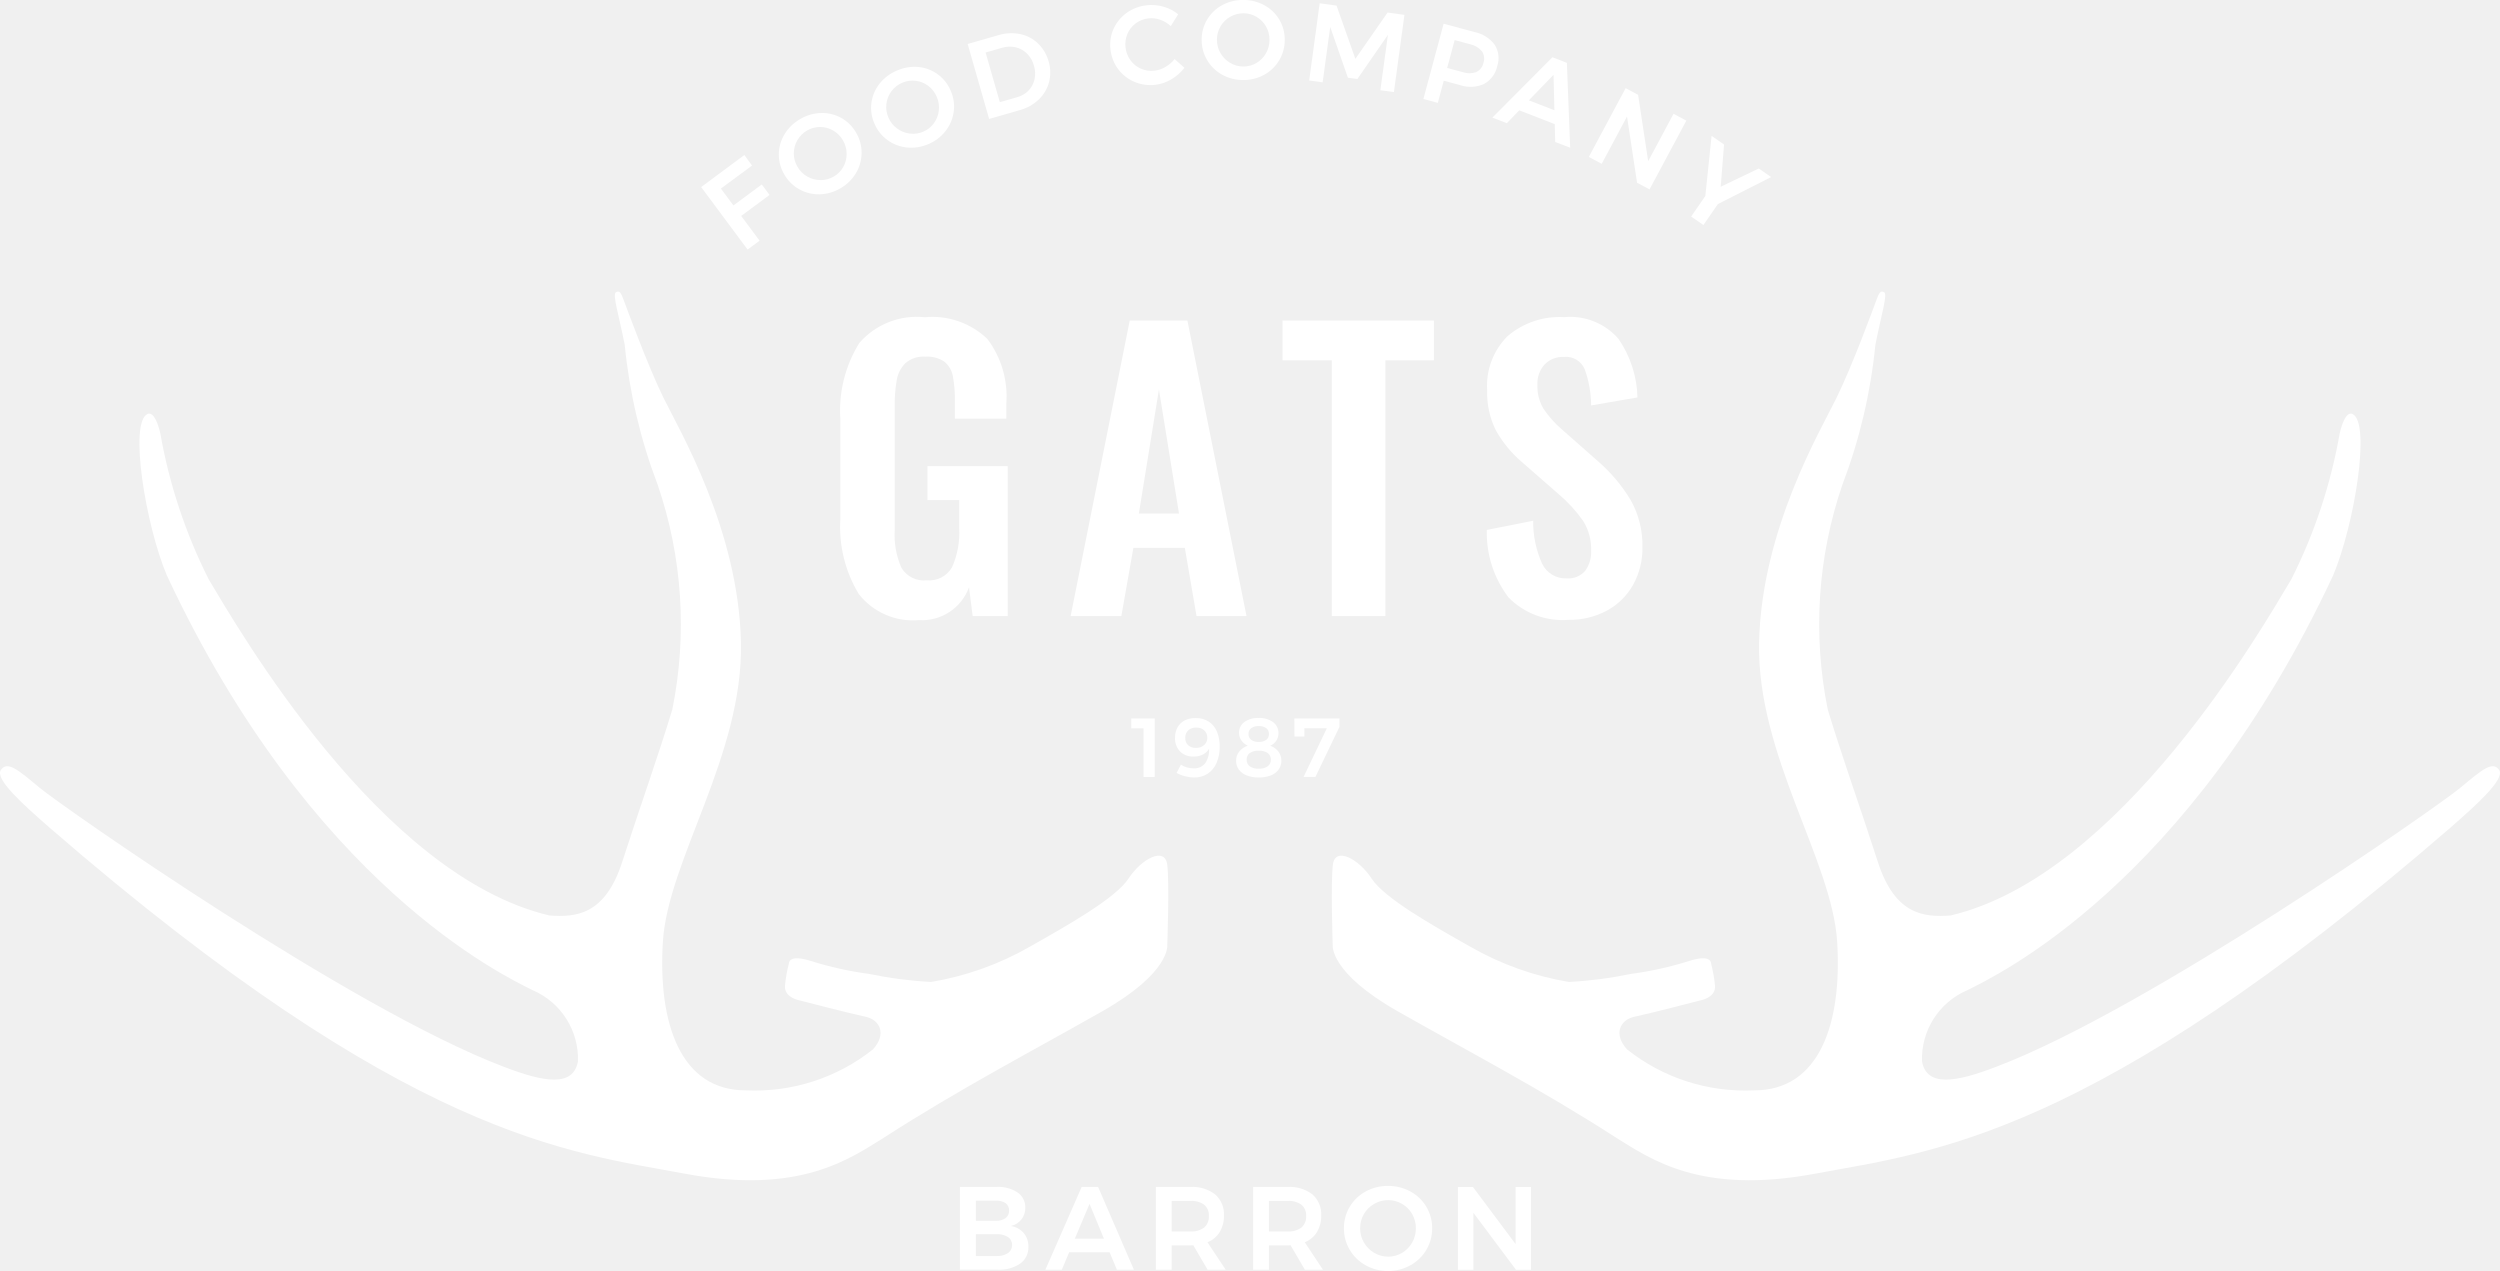
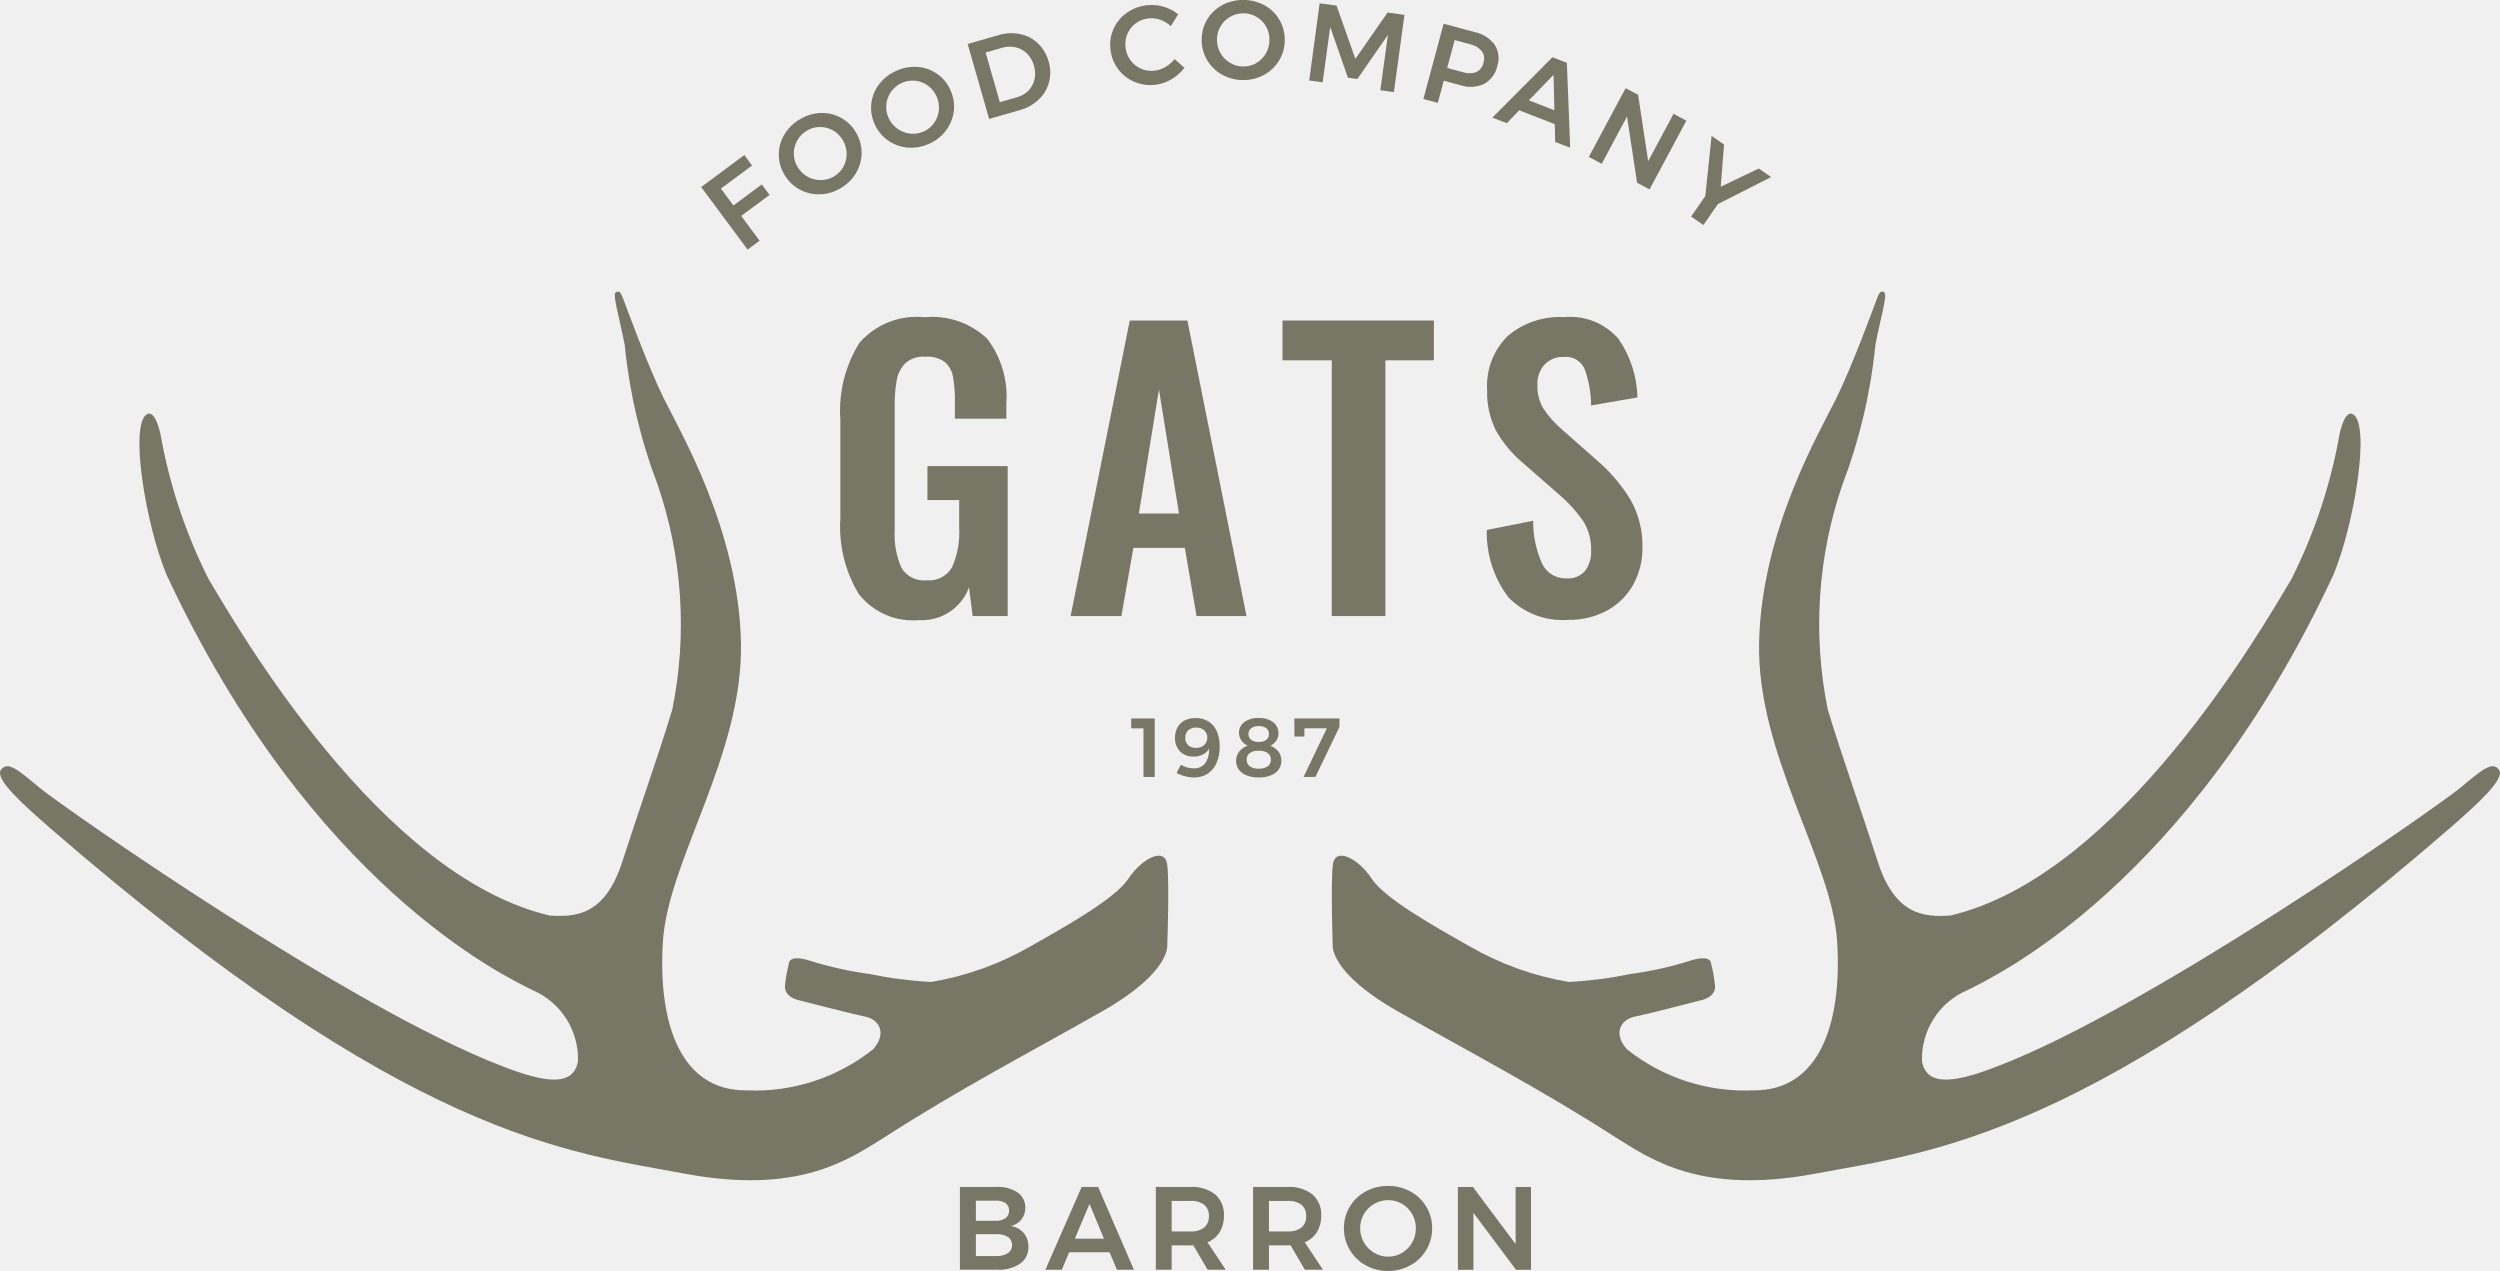
<svg xmlns="http://www.w3.org/2000/svg" width="108.705" height="55.263" viewBox="0 0 108.705 55.263">
  <g id="Group_9" data-name="Group 9" transform="translate(0 0)">
    <g id="Group_8" data-name="Group 8" transform="translate(0)">
      <g id="Group_1" data-name="Group 1" transform="translate(57.904 12.679)">
-         <path id="Path_1" data-name="Path 1" d="M-2451.519,2422.634s-.152,1.183,2.821,2.873,6.263,3.407,9.483,5.487c1.517.937,3.687,2.513,8.685,1.575s11.981-1.5,27.609-15.042c1.154-1.011,2.4-2.123,2.116-2.517s-.731-.012-1.69.787-13.539,9.609-20.158,12.119c-1.789.692-3.037.89-3.243-.229a3.251,3.251,0,0,1,1.965-3.092c1.254-.623,9.635-4.591,15.916-18.047.921-2.188,1.649-6.646.837-7.009,0,0-.308-.221-.556.847a22.888,22.888,0,0,1-2.1,6.336c-1.274,2.128-7.433,12.879-14.817,14.622-1.129.081-2.413,0-3.162-2.324s-1.537-4.511-2.18-6.63a18.7,18.7,0,0,1,.637-9.78,23.574,23.574,0,0,0,1.434-6.084c.271-1.365.54-2.194.378-2.283s-.22.03-.343.365-1.038,2.829-1.728,4.234-3.263,5.74-3.364,10.635,3.176,9.458,3.395,13.014-.774,6.473-3.623,6.457a8.244,8.244,0,0,1-5.513-1.781c-.616-.677-.293-1.295.332-1.423s2.826-.7,2.826-.7.717-.113.665-.653a5.833,5.833,0,0,0-.169-.953s.041-.436-.959-.114a14.975,14.975,0,0,1-2.523.56,17.986,17.986,0,0,1-2.7.351,12.888,12.888,0,0,1-4.295-1.537c-1.653-.933-3.729-2.105-4.286-2.961s-1.581-1.4-1.682-.608S-2451.519,2422.634-2451.519,2422.634Z" transform="translate(2451.564 -2394.216)" fill="#FFFFFF" />
+         <path id="Path_1" data-name="Path 1" d="M-2451.519,2422.634s-.152,1.183,2.821,2.873,6.263,3.407,9.483,5.487c1.517.937,3.687,2.513,8.685,1.575s11.981-1.5,27.609-15.042c1.154-1.011,2.4-2.123,2.116-2.517s-.731-.012-1.69.787-13.539,9.609-20.158,12.119c-1.789.692-3.037.89-3.243-.229a3.251,3.251,0,0,1,1.965-3.092c1.254-.623,9.635-4.591,15.916-18.047.921-2.188,1.649-6.646.837-7.009,0,0-.308-.221-.556.847a22.888,22.888,0,0,1-2.1,6.336c-1.274,2.128-7.433,12.879-14.817,14.622-1.129.081-2.413,0-3.162-2.324s-1.537-4.511-2.18-6.63a18.7,18.7,0,0,1,.637-9.78,23.574,23.574,0,0,0,1.434-6.084c.271-1.365.54-2.194.378-2.283s-.22.03-.343.365-1.038,2.829-1.728,4.234-3.263,5.74-3.364,10.635,3.176,9.458,3.395,13.014-.774,6.473-3.623,6.457a8.244,8.244,0,0,1-5.513-1.781c-.616-.677-.293-1.295.332-1.423s2.826-.7,2.826-.7.717-.113.665-.653a5.833,5.833,0,0,0-.169-.953s.041-.436-.959-.114a14.975,14.975,0,0,1-2.523.56,17.986,17.986,0,0,1-2.7.351,12.888,12.888,0,0,1-4.295-1.537c-1.653-.933-3.729-2.105-4.286-2.961s-1.581-1.4-1.682-.608S-2451.519,2422.634-2451.519,2422.634Z" transform="translate(2451.564 -2394.216)" fill="#787664" />
      </g>
      <g id="Group_2" data-name="Group 2" transform="translate(0 12.679)">
-         <path id="Path_2" data-name="Path 2" d="M-2475.313,2422.634s.152,1.183-2.821,2.873-6.263,3.407-9.483,5.487c-1.516.937-3.686,2.513-8.685,1.575s-11.981-1.5-27.608-15.042c-1.156-1.011-2.405-2.123-2.116-2.517s.729-.012,1.689.787,13.538,9.609,20.158,12.119c1.789.692,3.038.89,3.242-.229a3.252,3.252,0,0,0-1.964-3.092c-1.254-.623-9.636-4.591-15.916-18.047-.921-2.188-1.649-6.646-.837-7.009,0,0,.309-.221.558.847a22.906,22.906,0,0,0,2.1,6.336c1.276,2.128,7.436,12.879,14.818,14.622,1.13.081,2.414,0,3.163-2.324s1.536-4.511,2.18-6.63a18.709,18.709,0,0,0-.638-9.78,23.547,23.547,0,0,1-1.432-6.084c-.271-1.365-.543-2.194-.38-2.283s.22.03.345.365,1.037,2.829,1.726,4.234,3.264,5.74,3.364,10.635-3.176,9.458-3.395,13.014.774,6.473,3.622,6.457a8.245,8.245,0,0,0,5.512-1.781c.617-.677.293-1.295-.331-1.423s-2.826-.7-2.826-.7-.718-.113-.667-.653a5.908,5.908,0,0,1,.169-.953s-.041-.436.96-.114a14.992,14.992,0,0,0,2.523.56,17.991,17.991,0,0,0,2.7.351,12.89,12.89,0,0,0,4.3-1.537c1.651-.933,3.727-2.105,4.286-2.961s1.58-1.4,1.682-.608S-2475.313,2422.634-2475.313,2422.634Z" transform="translate(2526.068 -2394.216)" fill="#FFFFFF" />
+         <path id="Path_2" data-name="Path 2" d="M-2475.313,2422.634s.152,1.183-2.821,2.873-6.263,3.407-9.483,5.487c-1.516.937-3.686,2.513-8.685,1.575s-11.981-1.5-27.608-15.042c-1.156-1.011-2.405-2.123-2.116-2.517s.729-.012,1.689.787,13.538,9.609,20.158,12.119c1.789.692,3.038.89,3.242-.229a3.252,3.252,0,0,0-1.964-3.092c-1.254-.623-9.636-4.591-15.916-18.047-.921-2.188-1.649-6.646-.837-7.009,0,0,.309-.221.558.847a22.906,22.906,0,0,0,2.1,6.336c1.276,2.128,7.436,12.879,14.818,14.622,1.13.081,2.414,0,3.163-2.324s1.536-4.511,2.18-6.63a18.709,18.709,0,0,0-.638-9.78,23.547,23.547,0,0,1-1.432-6.084c-.271-1.365-.543-2.194-.38-2.283s.22.03.345.365,1.037,2.829,1.726,4.234,3.264,5.74,3.364,10.635-3.176,9.458-3.395,13.014.774,6.473,3.622,6.457a8.245,8.245,0,0,0,5.512-1.781c.617-.677.293-1.295-.331-1.423s-2.826-.7-2.826-.7-.718-.113-.667-.653a5.908,5.908,0,0,1,.169-.953s-.041-.436.96-.114a14.992,14.992,0,0,0,2.523.56,17.991,17.991,0,0,0,2.7.351,12.89,12.89,0,0,0,4.3-1.537c1.651-.933,3.727-2.105,4.286-2.961s1.58-1.4,1.682-.608S-2475.313,2422.634-2475.313,2422.634Z" transform="translate(2526.068 -2394.216)" fill="#787664" />
      </g>
      <g id="Group_3" data-name="Group 3" transform="translate(36.539 13.794)">
-         <path id="Path_3" data-name="Path 3" d="M-2478.254,2407.684a5.644,5.644,0,0,1-.8-3.276v-4.316a5.572,5.572,0,0,1,.825-3.323,3.3,3.3,0,0,1,2.84-1.119,3.459,3.459,0,0,1,2.728.944,4.152,4.152,0,0,1,.825,2.8v.665h-2.237v-.728a5.6,5.6,0,0,0-.087-1.111,1.061,1.061,0,0,0-.365-.634,1.315,1.315,0,0,0-.832-.222,1.187,1.187,0,0,0-.872.286,1.374,1.374,0,0,0-.373.73,6.166,6.166,0,0,0-.088,1.157v5.379a3.529,3.529,0,0,0,.294,1.634,1.139,1.139,0,0,0,1.1.539,1.144,1.144,0,0,0,1.1-.57,3.712,3.712,0,0,0,.31-1.714V2403.6h-1.381v-1.476h3.49v6.521h-1.524l-.158-1.252a2.177,2.177,0,0,1-2.174,1.427A2.99,2.99,0,0,1-2478.254,2407.684Z" transform="translate(2479.055 -2395.65)" fill="#FFFFFF" />
-         <path id="Path_4" data-name="Path 4" d="M-2463.6,2395.834h2.506l2.57,12.85h-2.173l-.508-2.966h-2.237l-.523,2.966h-2.206Zm2.141,8.393-.872-5.395-.873,5.395Z" transform="translate(2476.185 -2395.691)" fill="#FFFFFF" />
-         <path id="Path_5" data-name="Path 5" d="M-2452.174,2397.564h-2.142v-1.73h6.583v1.73h-2.109v11.12h-2.332Z" transform="translate(2473.543 -2395.691)" fill="#FFFFFF" />
-         <path id="Path_6" data-name="Path 6" d="M-2441.941,2407.834a4.627,4.627,0,0,1-.944-2.935l2.015-.4a4.44,4.44,0,0,0,.388,1.865,1.133,1.133,0,0,0,1.07.642.97.97,0,0,0,.8-.325,1.363,1.363,0,0,0,.262-.88,2.3,2.3,0,0,0-.341-1.286,6.2,6.2,0,0,0-1.071-1.173l-1.618-1.413a5.032,5.032,0,0,1-1.118-1.372,3.687,3.687,0,0,1-.373-1.739,3.043,3.043,0,0,1,.889-2.347,3.474,3.474,0,0,1,2.459-.825,2.776,2.776,0,0,1,2.363.944,4.685,4.685,0,0,1,.825,2.547l-2.015.348a4.743,4.743,0,0,0-.277-1.571.882.882,0,0,0-.9-.539,1.1,1.1,0,0,0-.849.333,1.229,1.229,0,0,0-.31.873,1.924,1.924,0,0,0,.254,1.031,4.432,4.432,0,0,0,.793.9l1.6,1.411a7.039,7.039,0,0,1,1.412,1.682,4,4,0,0,1,.508,2.046,3.247,3.247,0,0,1-.405,1.634,2.875,2.875,0,0,1-1.133,1.118,3.409,3.409,0,0,1-1.683.405A3.286,3.286,0,0,1-2441.941,2407.834Z" transform="translate(2470.996 -2395.65)" fill="#FFFFFF" />
+         <path id="Path_3" data-name="Path 3" d="M-2478.254,2407.684a5.644,5.644,0,0,1-.8-3.276v-4.316a5.572,5.572,0,0,1,.825-3.323,3.3,3.3,0,0,1,2.84-1.119,3.459,3.459,0,0,1,2.728.944,4.152,4.152,0,0,1,.825,2.8v.665h-2.237v-.728a5.6,5.6,0,0,0-.087-1.111,1.061,1.061,0,0,0-.365-.634,1.315,1.315,0,0,0-.832-.222,1.187,1.187,0,0,0-.872.286,1.374,1.374,0,0,0-.373.73,6.166,6.166,0,0,0-.088,1.157v5.379a3.529,3.529,0,0,0,.294,1.634,1.139,1.139,0,0,0,1.1.539,1.144,1.144,0,0,0,1.1-.57,3.712,3.712,0,0,0,.31-1.714V2403.6h-1.381v-1.476h3.49v6.521h-1.524l-.158-1.252a2.177,2.177,0,0,1-2.174,1.427A2.99,2.99,0,0,1-2478.254,2407.684Z" transform="translate(2479.055 -2395.65)" fill="#787664" />
+         <path id="Path_4" data-name="Path 4" d="M-2463.6,2395.834h2.506l2.57,12.85h-2.173l-.508-2.966h-2.237l-.523,2.966h-2.206Zm2.141,8.393-.872-5.395-.873,5.395Z" transform="translate(2476.185 -2395.691)" fill="#787664" />
+         <path id="Path_5" data-name="Path 5" d="M-2452.174,2397.564h-2.142v-1.73h6.583v1.73h-2.109v11.12h-2.332Z" transform="translate(2473.543 -2395.691)" fill="#787664" />
+         <path id="Path_6" data-name="Path 6" d="M-2441.941,2407.834a4.627,4.627,0,0,1-.944-2.935l2.015-.4a4.44,4.44,0,0,0,.388,1.865,1.133,1.133,0,0,0,1.07.642.97.97,0,0,0,.8-.325,1.363,1.363,0,0,0,.262-.88,2.3,2.3,0,0,0-.341-1.286,6.2,6.2,0,0,0-1.071-1.173l-1.618-1.413a5.032,5.032,0,0,1-1.118-1.372,3.687,3.687,0,0,1-.373-1.739,3.043,3.043,0,0,1,.889-2.347,3.474,3.474,0,0,1,2.459-.825,2.776,2.776,0,0,1,2.363.944,4.685,4.685,0,0,1,.825,2.547l-2.015.348a4.743,4.743,0,0,0-.277-1.571.882.882,0,0,0-.9-.539,1.1,1.1,0,0,0-.849.333,1.229,1.229,0,0,0-.31.873,1.924,1.924,0,0,0,.254,1.031,4.432,4.432,0,0,0,.793.9l1.6,1.411a7.039,7.039,0,0,1,1.412,1.682,4,4,0,0,1,.508,2.046,3.247,3.247,0,0,1-.405,1.634,2.875,2.875,0,0,1-1.133,1.118,3.409,3.409,0,0,1-1.683.405A3.286,3.286,0,0,1-2441.941,2407.834Z" transform="translate(2470.996 -2395.65)" fill="#787664" />
      </g>
      <g id="Group_5" data-name="Group 5" transform="translate(49.189 31.223)">
        <g id="Group_4" data-name="Group 4">
-           <path id="Path_7" data-name="Path 7" d="M-2462.778,2418.1h1.02v2.543h-.487v-2.115h-.533Z" transform="translate(2462.778 -2418.082)" fill="#FFFFFF" />
-           <path id="Path_8" data-name="Path 8" d="M-2459.818,2420.22a1.034,1.034,0,0,0,.291.042.6.6,0,0,0,.512-.226.986.986,0,0,0,.164-.624.651.651,0,0,1-.269.25.866.866,0,0,1-.4.088.792.792,0,0,1-.591-.221.815.815,0,0,1-.218-.6.9.9,0,0,1,.11-.453.762.762,0,0,1,.314-.3,1.03,1.03,0,0,1,.477-.1,1.016,1.016,0,0,1,.557.149.95.95,0,0,1,.359.427,1.618,1.618,0,0,1,.125.665,1.732,1.732,0,0,1-.136.708,1.07,1.07,0,0,1-.387.47,1.034,1.034,0,0,1-.584.165,1.566,1.566,0,0,1-.4-.054,1.51,1.51,0,0,1-.368-.145l.189-.359A.934.934,0,0,0-2459.818,2420.22Zm.065-1.614a.425.425,0,0,0-.131.331.417.417,0,0,0,.123.319.476.476,0,0,0,.338.116.505.505,0,0,0,.367-.129.419.419,0,0,0,.13-.322.418.418,0,0,0-.122-.3.475.475,0,0,0-.361-.131A.485.485,0,0,0-2459.752,2418.606Z" transform="translate(2462.233 -2418.076)" fill="#FFFFFF" />
-           <path id="Path_9" data-name="Path 9" d="M-2455.3,2418.255a.588.588,0,0,1,.23.488.557.557,0,0,1-.094.316.64.64,0,0,1-.261.221.778.778,0,0,1,.354.254.644.644,0,0,1,.128.392.651.651,0,0,1-.12.389.753.753,0,0,1-.344.256,1.414,1.414,0,0,1-.521.089,1.417,1.417,0,0,1-.521-.089.775.775,0,0,1-.343-.252.634.634,0,0,1-.12-.385.629.629,0,0,1,.134-.4.794.794,0,0,1,.371-.256.7.7,0,0,1-.278-.233.561.561,0,0,1-.1-.323.563.563,0,0,1,.231-.473,1,1,0,0,1,.623-.177A1,1,0,0,1-2455.3,2418.255Zm-1.016,1.339a.335.335,0,0,0-.137.287.352.352,0,0,0,.137.295.634.634,0,0,0,.389.1.638.638,0,0,0,.387-.1.342.342,0,0,0,.14-.293.338.338,0,0,0-.14-.288.642.642,0,0,0-.39-.1A.635.635,0,0,0-2456.315,2419.594Zm.061-1.079a.3.3,0,0,0-.118.255.3.3,0,0,0,.118.253.524.524,0,0,0,.328.091.521.521,0,0,0,.327-.091.3.3,0,0,0,.116-.253.3.3,0,0,0-.116-.255.521.521,0,0,0-.327-.091A.524.524,0,0,0-2456.254,2418.515Z" transform="translate(2461.471 -2418.076)" fill="#FFFFFF" />
-           <path id="Path_10" data-name="Path 10" d="M-2453.653,2418.1h1.962v.363l-1.047,2.18h-.515l1.013-2.118h-.977l0,.36h-.432Z" transform="translate(2460.745 -2418.082)" fill="#FFFFFF" />
+           <path id="Path_7" data-name="Path 7" d="M-2462.778,2418.1h1.02v2.543h-.487v-2.115h-.533Z" transform="translate(2462.778 -2418.082)" fill="#787664" />
+           <path id="Path_8" data-name="Path 8" d="M-2459.818,2420.22a1.034,1.034,0,0,0,.291.042.6.6,0,0,0,.512-.226.986.986,0,0,0,.164-.624.651.651,0,0,1-.269.25.866.866,0,0,1-.4.088.792.792,0,0,1-.591-.221.815.815,0,0,1-.218-.6.9.9,0,0,1,.11-.453.762.762,0,0,1,.314-.3,1.03,1.03,0,0,1,.477-.1,1.016,1.016,0,0,1,.557.149.95.95,0,0,1,.359.427,1.618,1.618,0,0,1,.125.665,1.732,1.732,0,0,1-.136.708,1.07,1.07,0,0,1-.387.47,1.034,1.034,0,0,1-.584.165,1.566,1.566,0,0,1-.4-.054,1.51,1.51,0,0,1-.368-.145l.189-.359A.934.934,0,0,0-2459.818,2420.22Zm.065-1.614a.425.425,0,0,0-.131.331.417.417,0,0,0,.123.319.476.476,0,0,0,.338.116.505.505,0,0,0,.367-.129.419.419,0,0,0,.13-.322.418.418,0,0,0-.122-.3.475.475,0,0,0-.361-.131A.485.485,0,0,0-2459.752,2418.606Z" transform="translate(2462.233 -2418.076)" fill="#787664" />
+           <path id="Path_9" data-name="Path 9" d="M-2455.3,2418.255a.588.588,0,0,1,.23.488.557.557,0,0,1-.094.316.64.64,0,0,1-.261.221.778.778,0,0,1,.354.254.644.644,0,0,1,.128.392.651.651,0,0,1-.12.389.753.753,0,0,1-.344.256,1.414,1.414,0,0,1-.521.089,1.417,1.417,0,0,1-.521-.089.775.775,0,0,1-.343-.252.634.634,0,0,1-.12-.385.629.629,0,0,1,.134-.4.794.794,0,0,1,.371-.256.7.7,0,0,1-.278-.233.561.561,0,0,1-.1-.323.563.563,0,0,1,.231-.473,1,1,0,0,1,.623-.177A1,1,0,0,1-2455.3,2418.255Zm-1.016,1.339a.335.335,0,0,0-.137.287.352.352,0,0,0,.137.295.634.634,0,0,0,.389.1.638.638,0,0,0,.387-.1.342.342,0,0,0,.14-.293.338.338,0,0,0-.14-.288.642.642,0,0,0-.39-.1A.635.635,0,0,0-2456.315,2419.594Zm.061-1.079a.3.3,0,0,0-.118.255.3.3,0,0,0,.118.253.524.524,0,0,0,.328.091.521.521,0,0,0,.327-.091.3.3,0,0,0,.116-.253.3.3,0,0,0-.116-.255.521.521,0,0,0-.327-.091A.524.524,0,0,0-2456.254,2418.515Z" transform="translate(2461.471 -2418.076)" fill="#787664" />
+           <path id="Path_10" data-name="Path 10" d="M-2453.653,2418.1h1.962v.363l-1.047,2.18h-.515l1.013-2.118h-.977l0,.36h-.432Z" transform="translate(2460.745 -2418.082)" fill="#787664" />
        </g>
      </g>
      <g id="Group_6" data-name="Group 6" transform="translate(41.744 51.566)">
-         <path id="Path_11" data-name="Path 11" d="M-2469.851,2444.552a.771.771,0,0,1,.332.658.806.806,0,0,1-.167.511.806.806,0,0,1-.461.285.928.928,0,0,1,.563.309.905.905,0,0,1,.2.6.856.856,0,0,1-.358.728,1.609,1.609,0,0,1-.975.264h-1.645v-3.6h1.6A1.514,1.514,0,0,1-2469.851,2444.552Zm-.524,1.111a.394.394,0,0,0,.151-.33.376.376,0,0,0-.151-.319.677.677,0,0,0-.419-.108h-.874v.875h.874A.669.669,0,0,0-2470.375,2445.663Zm.095,1.527a.416.416,0,0,0,.186-.36.4.4,0,0,0-.186-.348.882.882,0,0,0-.514-.12h-.874v.951h.874A.865.865,0,0,0-2470.28,2447.19Z" transform="translate(2472.357 -2444.264)" fill="#FFFFFF" />
-         <path id="Path_12" data-name="Path 12" d="M-2464.471,2447.909l-.319-.76h-1.758l-.319.76h-.715l1.578-3.6h.715l1.557,3.6Zm-1.83-1.352h1.265l-.626-1.511Z" transform="translate(2471.293 -2444.264)" fill="#FFFFFF" />
-         <path id="Path_13" data-name="Path 13" d="M-2459.15,2447.909l-.623-1.064a1.168,1.168,0,0,1-.128.006h-.812v1.058h-.689v-3.6h1.5a1.616,1.616,0,0,1,1.08.325,1.133,1.133,0,0,1,.381.915,1.349,1.349,0,0,1-.183.72,1.105,1.105,0,0,1-.532.446l.791,1.193Zm-1.563-1.665h.812a.915.915,0,0,0,.6-.17.612.612,0,0,0,.205-.5.593.593,0,0,0-.205-.493.934.934,0,0,0-.6-.164h-.812Z" transform="translate(2469.916 -2444.264)" fill="#FFFFFF" />
-         <path id="Path_14" data-name="Path 14" d="M-2453.708,2447.909l-.622-1.064a1.175,1.175,0,0,1-.128.006h-.812v1.058h-.689v-3.6h1.5a1.62,1.62,0,0,1,1.081.325,1.142,1.142,0,0,1,.38.915,1.358,1.358,0,0,1-.183.72,1.115,1.115,0,0,1-.532.446l.791,1.193Zm-1.562-1.665h.812a.919.919,0,0,0,.6-.17.614.614,0,0,0,.205-.5.6.6,0,0,0-.205-.493.938.938,0,0,0-.6-.164h-.812Z" transform="translate(2468.703 -2444.264)" fill="#FFFFFF" />
-         <path id="Path_15" data-name="Path 15" d="M-2447.987,2444.494a1.792,1.792,0,0,1,.692.663,1.791,1.791,0,0,1,.253.936,1.805,1.805,0,0,1-.253.938,1.829,1.829,0,0,1-.692.671,1.952,1.952,0,0,1-.974.247,1.949,1.949,0,0,1-.974-.247,1.837,1.837,0,0,1-.691-.671,1.8,1.8,0,0,1-.252-.938,1.781,1.781,0,0,1,.252-.936,1.8,1.8,0,0,1,.691-.663,1.977,1.977,0,0,1,.974-.243A1.98,1.98,0,0,1-2447.987,2444.494Zm-1.575.537a1.208,1.208,0,0,0-.447.442,1.2,1.2,0,0,0-.164.62,1.2,1.2,0,0,0,.166.622,1.25,1.25,0,0,0,.447.448,1.183,1.183,0,0,0,.609.164,1.164,1.164,0,0,0,.6-.164,1.224,1.224,0,0,0,.439-.448,1.227,1.227,0,0,0,.162-.622,1.214,1.214,0,0,0-.162-.62,1.2,1.2,0,0,0-.439-.442,1.171,1.171,0,0,0-.6-.162A1.206,1.206,0,0,0-2449.562,2445.031Z" transform="translate(2467.571 -2444.251)" fill="#FFFFFF" />
-         <path id="Path_16" data-name="Path 16" d="M-2441.993,2444.31h.669v3.6h-.653l-1.851-2.477v2.477h-.674v-3.6h.653l1.856,2.484Z" transform="translate(2466.151 -2444.264)" fill="#FFFFFF" />
+         <path id="Path_11" data-name="Path 11" d="M-2469.851,2444.552a.771.771,0,0,1,.332.658.806.806,0,0,1-.167.511.806.806,0,0,1-.461.285.928.928,0,0,1,.563.309.905.905,0,0,1,.2.6.856.856,0,0,1-.358.728,1.609,1.609,0,0,1-.975.264h-1.645v-3.6h1.6A1.514,1.514,0,0,1-2469.851,2444.552Zm-.524,1.111a.394.394,0,0,0,.151-.33.376.376,0,0,0-.151-.319.677.677,0,0,0-.419-.108h-.874v.875h.874A.669.669,0,0,0-2470.375,2445.663Zm.095,1.527a.416.416,0,0,0,.186-.36.4.4,0,0,0-.186-.348.882.882,0,0,0-.514-.12h-.874v.951h.874A.865.865,0,0,0-2470.28,2447.19Z" transform="translate(2472.357 -2444.264)" fill="#787664" />
+         <path id="Path_12" data-name="Path 12" d="M-2464.471,2447.909l-.319-.76h-1.758l-.319.76h-.715l1.578-3.6h.715l1.557,3.6Zm-1.83-1.352h1.265l-.626-1.511Z" transform="translate(2471.293 -2444.264)" fill="#787664" />
+         <path id="Path_13" data-name="Path 13" d="M-2459.15,2447.909l-.623-1.064a1.168,1.168,0,0,1-.128.006h-.812v1.058h-.689v-3.6h1.5a1.616,1.616,0,0,1,1.08.325,1.133,1.133,0,0,1,.381.915,1.349,1.349,0,0,1-.183.72,1.105,1.105,0,0,1-.532.446l.791,1.193Zm-1.563-1.665h.812a.915.915,0,0,0,.6-.17.612.612,0,0,0,.205-.5.593.593,0,0,0-.205-.493.934.934,0,0,0-.6-.164h-.812Z" transform="translate(2469.916 -2444.264)" fill="#787664" />
+         <path id="Path_14" data-name="Path 14" d="M-2453.708,2447.909l-.622-1.064a1.175,1.175,0,0,1-.128.006h-.812v1.058h-.689v-3.6h1.5a1.62,1.62,0,0,1,1.081.325,1.142,1.142,0,0,1,.38.915,1.358,1.358,0,0,1-.183.72,1.115,1.115,0,0,1-.532.446l.791,1.193Zm-1.562-1.665h.812a.919.919,0,0,0,.6-.17.614.614,0,0,0,.205-.5.6.6,0,0,0-.205-.493.938.938,0,0,0-.6-.164h-.812Z" transform="translate(2468.703 -2444.264)" fill="#787664" />
+         <path id="Path_15" data-name="Path 15" d="M-2447.987,2444.494a1.792,1.792,0,0,1,.692.663,1.791,1.791,0,0,1,.253.936,1.805,1.805,0,0,1-.253.938,1.829,1.829,0,0,1-.692.671,1.952,1.952,0,0,1-.974.247,1.949,1.949,0,0,1-.974-.247,1.837,1.837,0,0,1-.691-.671,1.8,1.8,0,0,1-.252-.938,1.781,1.781,0,0,1,.252-.936,1.8,1.8,0,0,1,.691-.663,1.977,1.977,0,0,1,.974-.243A1.98,1.98,0,0,1-2447.987,2444.494Zm-1.575.537a1.208,1.208,0,0,0-.447.442,1.2,1.2,0,0,0-.164.62,1.2,1.2,0,0,0,.166.622,1.25,1.25,0,0,0,.447.448,1.183,1.183,0,0,0,.609.164,1.164,1.164,0,0,0,.6-.164,1.224,1.224,0,0,0,.439-.448,1.227,1.227,0,0,0,.162-.622,1.214,1.214,0,0,0-.162-.62,1.2,1.2,0,0,0-.439-.442,1.171,1.171,0,0,0-.6-.162A1.206,1.206,0,0,0-2449.562,2445.031Z" transform="translate(2467.571 -2444.251)" fill="#787664" />
+         <path id="Path_16" data-name="Path 16" d="M-2441.993,2444.31h.669v3.6h-.653l-1.851-2.477v2.477h-.674v-3.6h.653l1.856,2.484Z" transform="translate(2466.151 -2444.264)" fill="#787664" />
      </g>
      <g id="Group_7" data-name="Group 7" transform="translate(30.488)">
-         <path id="Path_17" data-name="Path 17" d="M-2486.84,2387.969l1.878-1.394.333.459-1.353,1,.545.735,1.233-.914.337.456-1.233.913.8,1.077-.521.386Z" transform="translate(2486.84 -2379.835)" fill="#FFFFFF" />
-         <path id="Path_18" data-name="Path 18" d="M-2480.662,2384.225a1.7,1.7,0,0,1,.877.211,1.7,1.7,0,0,1,.649.642,1.7,1.7,0,0,1,.24.884,1.726,1.726,0,0,1-.244.874,1.829,1.829,0,0,1-.676.662,1.833,1.833,0,0,1-.909.262,1.723,1.723,0,0,1-.882-.219,1.7,1.7,0,0,1-.65-.644,1.686,1.686,0,0,1-.239-.881,1.709,1.709,0,0,1,.249-.868,1.887,1.887,0,0,1,.678-.658A1.863,1.863,0,0,1-2480.662,2384.225Zm-1.028,1.184a1.149,1.149,0,0,0-.154.572,1.122,1.122,0,0,0,.16.581,1.127,1.127,0,0,0,.43.428,1.174,1.174,0,0,0,.577.152,1.119,1.119,0,0,0,.574-.156,1.082,1.082,0,0,0,.412-.419,1.145,1.145,0,0,0,.145-.573,1.167,1.167,0,0,0-.163-.583,1.141,1.141,0,0,0-.426-.427,1.125,1.125,0,0,0-.567-.151,1.111,1.111,0,0,0-.566.153A1.14,1.14,0,0,0-2481.689,2385.409Z" transform="translate(2485.872 -2379.311)" fill="#FFFFFF" />
-         <path id="Path_19" data-name="Path 19" d="M-2475.278,2381.646a1.682,1.682,0,0,1,.844.32,1.68,1.68,0,0,1,.565.717,1.685,1.685,0,0,1,.129.906,1.732,1.732,0,0,1-.351.837,1.838,1.838,0,0,1-.751.573,1.838,1.838,0,0,1-.936.148,1.72,1.72,0,0,1-.847-.326,1.685,1.685,0,0,1-.565-.718,1.681,1.681,0,0,1-.129-.9,1.708,1.708,0,0,1,.354-.831,1.874,1.874,0,0,1,.754-.569A1.881,1.881,0,0,1-2475.278,2381.646Zm-1.166,1.049a1.14,1.14,0,0,0-.223.549,1.126,1.126,0,0,0,.087.6,1.119,1.119,0,0,0,.375.476,1.173,1.173,0,0,0,.554.222,1.1,1.1,0,0,0,.587-.083,1.069,1.069,0,0,0,.46-.365,1.141,1.141,0,0,0,.216-.55,1.162,1.162,0,0,0-.09-.6,1.152,1.152,0,0,0-.37-.477,1.132,1.132,0,0,0-.544-.22,1.113,1.113,0,0,0-.582.082A1.165,1.165,0,0,0-2476.444,2382.694Z" transform="translate(2484.722 -2378.734)" fill="#FFFFFF" />
-         <path id="Path_20" data-name="Path 20" d="M-2469.642,2379.8a1.57,1.57,0,0,1,.771.407,1.717,1.717,0,0,1,.461.779,1.683,1.683,0,0,1,.019.9,1.608,1.608,0,0,1-.446.756,1.933,1.933,0,0,1-.829.464l-1.331.382-.933-3.259,1.354-.388A1.9,1.9,0,0,1-2469.642,2379.8Zm.354,2.458a1.015,1.015,0,0,0,.264-.488,1.175,1.175,0,0,0-.024-.6,1.169,1.169,0,0,0-.3-.521,1.029,1.029,0,0,0-.494-.276,1.145,1.145,0,0,0-.587.02l-.721.208.619,2.158.745-.213A1.122,1.122,0,0,0-2469.288,2382.262Z" transform="translate(2483.518 -2378.317)" fill="#FFFFFF" />
-         <path id="Path_21" data-name="Path 21" d="M-2461.784,2378.821a1.132,1.132,0,0,0-.507-.059,1.134,1.134,0,0,0-.555.215,1.089,1.089,0,0,0-.362.458,1.148,1.148,0,0,0-.082.592,1.146,1.146,0,0,0,.215.557,1.1,1.1,0,0,0,.457.367,1.109,1.109,0,0,0,.59.085,1.182,1.182,0,0,0,.471-.161,1.4,1.4,0,0,0,.4-.343l.428.379a1.992,1.992,0,0,1-.567.5,1.755,1.755,0,0,1-.693.239,1.787,1.787,0,0,1-.917-.129,1.7,1.7,0,0,1-.707-.554,1.732,1.732,0,0,1-.332-.852,1.682,1.682,0,0,1,.135-.9,1.723,1.723,0,0,1,.57-.694,1.832,1.832,0,0,1,.877-.329,1.805,1.805,0,0,1,.723.062,1.748,1.748,0,0,1,.638.331l-.321.514A1.276,1.276,0,0,0-2461.784,2378.821Z" transform="translate(2481.743 -2377.963)" fill="#FFFFFF" />
-         <path id="Path_22" data-name="Path 22" d="M-2456.111,2378.131a1.7,1.7,0,0,1,.65.625,1.7,1.7,0,0,1,.235.882,1.7,1.7,0,0,1-.239.883,1.73,1.73,0,0,1-.652.631,1.851,1.851,0,0,1-.919.23,1.845,1.845,0,0,1-.916-.234,1.733,1.733,0,0,1-.65-.634,1.7,1.7,0,0,1-.236-.884,1.69,1.69,0,0,1,.239-.881,1.707,1.707,0,0,1,.653-.624,1.868,1.868,0,0,1,.918-.224A1.865,1.865,0,0,1-2456.111,2378.131Zm-1.485.5a1.13,1.13,0,0,0-.422.416,1.136,1.136,0,0,0-.156.583,1.132,1.132,0,0,0,.156.586,1.164,1.164,0,0,0,.421.422,1.1,1.1,0,0,0,.573.156,1.093,1.093,0,0,0,.567-.153,1.138,1.138,0,0,0,.414-.42,1.153,1.153,0,0,0,.154-.586,1.147,1.147,0,0,0-.151-.584,1.125,1.125,0,0,0-.414-.417,1.1,1.1,0,0,0-.566-.155A1.143,1.143,0,0,0-2457.6,2378.634Z" transform="translate(2480.601 -2377.902)" fill="#FFFFFF" />
-         <path id="Path_23" data-name="Path 23" d="M-2452.367,2378.087l.734.1.818,2.315,1.4-2.013.734.1-.458,3.358-.59-.081.33-2.408-1.328,1.92-.413-.057-.769-2.206-.329,2.408-.585-.08Z" transform="translate(2479.261 -2377.943)" fill="#FFFFFF" />
-         <path id="Path_24" data-name="Path 24" d="M-2443.335,2380.142a1.081,1.081,0,0,1,.115.923,1.161,1.161,0,0,1-.573.781,1.409,1.409,0,0,1-1.039.055l-.716-.193-.259.964-.627-.169.88-3.273,1.342.361A1.462,1.462,0,0,1-2443.335,2380.142Zm-.8,1.19a.575.575,0,0,0,.313-.407.558.558,0,0,0-.069-.5.9.9,0,0,0-.5-.3l-.683-.184-.326,1.211.683.184A.884.884,0,0,0-2444.131,2381.332Z" transform="translate(2477.838 -2378.198)" fill="#FFFFFF" />
-         <path id="Path_25" data-name="Path 25" d="M-2439.842,2384.79l-.02-.777-1.544-.6-.539.56-.628-.243,2.611-2.625.628.244.143,3.69Zm-1.146-1.811,1.111.431-.037-1.541Z" transform="translate(2476.977 -2378.616)" fill="#FFFFFF" />
-         <path id="Path_26" data-name="Path 26" d="M-2433.492,2383.947l.555.3-1.6,2.989-.542-.29-.437-2.88-1.1,2.057-.56-.3,1.6-2.99.542.29.438,2.887Z" transform="translate(2475.774 -2379)" fill="#FFFFFF" />
-         <path id="Path_27" data-name="Path 27" d="M-2427.976,2387.295l-2.314,1.173-.63.912-.534-.368.617-.893.272-2.614.542.375-.145,1.836,1.655-.793Z" transform="translate(2474.5 -2379.596)" fill="#FFFFFF" />
+         <path id="Path_17" data-name="Path 17" d="M-2486.84,2387.969l1.878-1.394.333.459-1.353,1,.545.735,1.233-.914.337.456-1.233.913.8,1.077-.521.386Z" transform="translate(2486.84 -2379.835)" fill="#787664" />
+         <path id="Path_18" data-name="Path 18" d="M-2480.662,2384.225a1.7,1.7,0,0,1,.877.211,1.7,1.7,0,0,1,.649.642,1.7,1.7,0,0,1,.24.884,1.726,1.726,0,0,1-.244.874,1.829,1.829,0,0,1-.676.662,1.833,1.833,0,0,1-.909.262,1.723,1.723,0,0,1-.882-.219,1.7,1.7,0,0,1-.65-.644,1.686,1.686,0,0,1-.239-.881,1.709,1.709,0,0,1,.249-.868,1.887,1.887,0,0,1,.678-.658A1.863,1.863,0,0,1-2480.662,2384.225Zm-1.028,1.184a1.149,1.149,0,0,0-.154.572,1.122,1.122,0,0,0,.16.581,1.127,1.127,0,0,0,.43.428,1.174,1.174,0,0,0,.577.152,1.119,1.119,0,0,0,.574-.156,1.082,1.082,0,0,0,.412-.419,1.145,1.145,0,0,0,.145-.573,1.167,1.167,0,0,0-.163-.583,1.141,1.141,0,0,0-.426-.427,1.125,1.125,0,0,0-.567-.151,1.111,1.111,0,0,0-.566.153A1.14,1.14,0,0,0-2481.689,2385.409Z" transform="translate(2485.872 -2379.311)" fill="#787664" />
+         <path id="Path_19" data-name="Path 19" d="M-2475.278,2381.646a1.682,1.682,0,0,1,.844.32,1.68,1.68,0,0,1,.565.717,1.685,1.685,0,0,1,.129.906,1.732,1.732,0,0,1-.351.837,1.838,1.838,0,0,1-.751.573,1.838,1.838,0,0,1-.936.148,1.72,1.72,0,0,1-.847-.326,1.685,1.685,0,0,1-.565-.718,1.681,1.681,0,0,1-.129-.9,1.708,1.708,0,0,1,.354-.831,1.874,1.874,0,0,1,.754-.569A1.881,1.881,0,0,1-2475.278,2381.646Zm-1.166,1.049a1.14,1.14,0,0,0-.223.549,1.126,1.126,0,0,0,.087.6,1.119,1.119,0,0,0,.375.476,1.173,1.173,0,0,0,.554.222,1.1,1.1,0,0,0,.587-.083,1.069,1.069,0,0,0,.46-.365,1.141,1.141,0,0,0,.216-.55,1.162,1.162,0,0,0-.09-.6,1.152,1.152,0,0,0-.37-.477,1.132,1.132,0,0,0-.544-.22,1.113,1.113,0,0,0-.582.082A1.165,1.165,0,0,0-2476.444,2382.694Z" transform="translate(2484.722 -2378.734)" fill="#787664" />
+         <path id="Path_20" data-name="Path 20" d="M-2469.642,2379.8a1.57,1.57,0,0,1,.771.407,1.717,1.717,0,0,1,.461.779,1.683,1.683,0,0,1,.019.9,1.608,1.608,0,0,1-.446.756,1.933,1.933,0,0,1-.829.464l-1.331.382-.933-3.259,1.354-.388A1.9,1.9,0,0,1-2469.642,2379.8Zm.354,2.458a1.015,1.015,0,0,0,.264-.488,1.175,1.175,0,0,0-.024-.6,1.169,1.169,0,0,0-.3-.521,1.029,1.029,0,0,0-.494-.276,1.145,1.145,0,0,0-.587.02l-.721.208.619,2.158.745-.213A1.122,1.122,0,0,0-2469.288,2382.262Z" transform="translate(2483.518 -2378.317)" fill="#787664" />
+         <path id="Path_21" data-name="Path 21" d="M-2461.784,2378.821a1.132,1.132,0,0,0-.507-.059,1.134,1.134,0,0,0-.555.215,1.089,1.089,0,0,0-.362.458,1.148,1.148,0,0,0-.082.592,1.146,1.146,0,0,0,.215.557,1.1,1.1,0,0,0,.457.367,1.109,1.109,0,0,0,.59.085,1.182,1.182,0,0,0,.471-.161,1.4,1.4,0,0,0,.4-.343l.428.379a1.992,1.992,0,0,1-.567.5,1.755,1.755,0,0,1-.693.239,1.787,1.787,0,0,1-.917-.129,1.7,1.7,0,0,1-.707-.554,1.732,1.732,0,0,1-.332-.852,1.682,1.682,0,0,1,.135-.9,1.723,1.723,0,0,1,.57-.694,1.832,1.832,0,0,1,.877-.329,1.805,1.805,0,0,1,.723.062,1.748,1.748,0,0,1,.638.331l-.321.514A1.276,1.276,0,0,0-2461.784,2378.821Z" transform="translate(2481.743 -2377.963)" fill="#787664" />
+         <path id="Path_22" data-name="Path 22" d="M-2456.111,2378.131a1.7,1.7,0,0,1,.65.625,1.7,1.7,0,0,1,.235.882,1.7,1.7,0,0,1-.239.883,1.73,1.73,0,0,1-.652.631,1.851,1.851,0,0,1-.919.23,1.845,1.845,0,0,1-.916-.234,1.733,1.733,0,0,1-.65-.634,1.7,1.7,0,0,1-.236-.884,1.69,1.69,0,0,1,.239-.881,1.707,1.707,0,0,1,.653-.624,1.868,1.868,0,0,1,.918-.224A1.865,1.865,0,0,1-2456.111,2378.131Zm-1.485.5a1.13,1.13,0,0,0-.422.416,1.136,1.136,0,0,0-.156.583,1.132,1.132,0,0,0,.156.586,1.164,1.164,0,0,0,.421.422,1.1,1.1,0,0,0,.573.156,1.093,1.093,0,0,0,.567-.153,1.138,1.138,0,0,0,.414-.42,1.153,1.153,0,0,0,.154-.586,1.147,1.147,0,0,0-.151-.584,1.125,1.125,0,0,0-.414-.417,1.1,1.1,0,0,0-.566-.155A1.143,1.143,0,0,0-2457.6,2378.634Z" transform="translate(2480.601 -2377.902)" fill="#787664" />
+         <path id="Path_23" data-name="Path 23" d="M-2452.367,2378.087l.734.1.818,2.315,1.4-2.013.734.1-.458,3.358-.59-.081.33-2.408-1.328,1.92-.413-.057-.769-2.206-.329,2.408-.585-.08Z" transform="translate(2479.261 -2377.943)" fill="#787664" />
+         <path id="Path_24" data-name="Path 24" d="M-2443.335,2380.142a1.081,1.081,0,0,1,.115.923,1.161,1.161,0,0,1-.573.781,1.409,1.409,0,0,1-1.039.055l-.716-.193-.259.964-.627-.169.88-3.273,1.342.361A1.462,1.462,0,0,1-2443.335,2380.142Zm-.8,1.19a.575.575,0,0,0,.313-.407.558.558,0,0,0-.069-.5.9.9,0,0,0-.5-.3l-.683-.184-.326,1.211.683.184A.884.884,0,0,0-2444.131,2381.332Z" transform="translate(2477.838 -2378.198)" fill="#787664" />
+         <path id="Path_25" data-name="Path 25" d="M-2439.842,2384.79l-.02-.777-1.544-.6-.539.56-.628-.243,2.611-2.625.628.244.143,3.69Zm-1.146-1.811,1.111.431-.037-1.541Z" transform="translate(2476.977 -2378.616)" fill="#787664" />
+         <path id="Path_26" data-name="Path 26" d="M-2433.492,2383.947l.555.3-1.6,2.989-.542-.29-.437-2.88-1.1,2.057-.56-.3,1.6-2.99.542.29.438,2.887Z" transform="translate(2475.774 -2379)" fill="#787664" />
+         <path id="Path_27" data-name="Path 27" d="M-2427.976,2387.295l-2.314,1.173-.63.912-.534-.368.617-.893.272-2.614.542.375-.145,1.836,1.655-.793Z" transform="translate(2474.5 -2379.596)" fill="#787664" />
      </g>
    </g>
  </g>
</svg>
